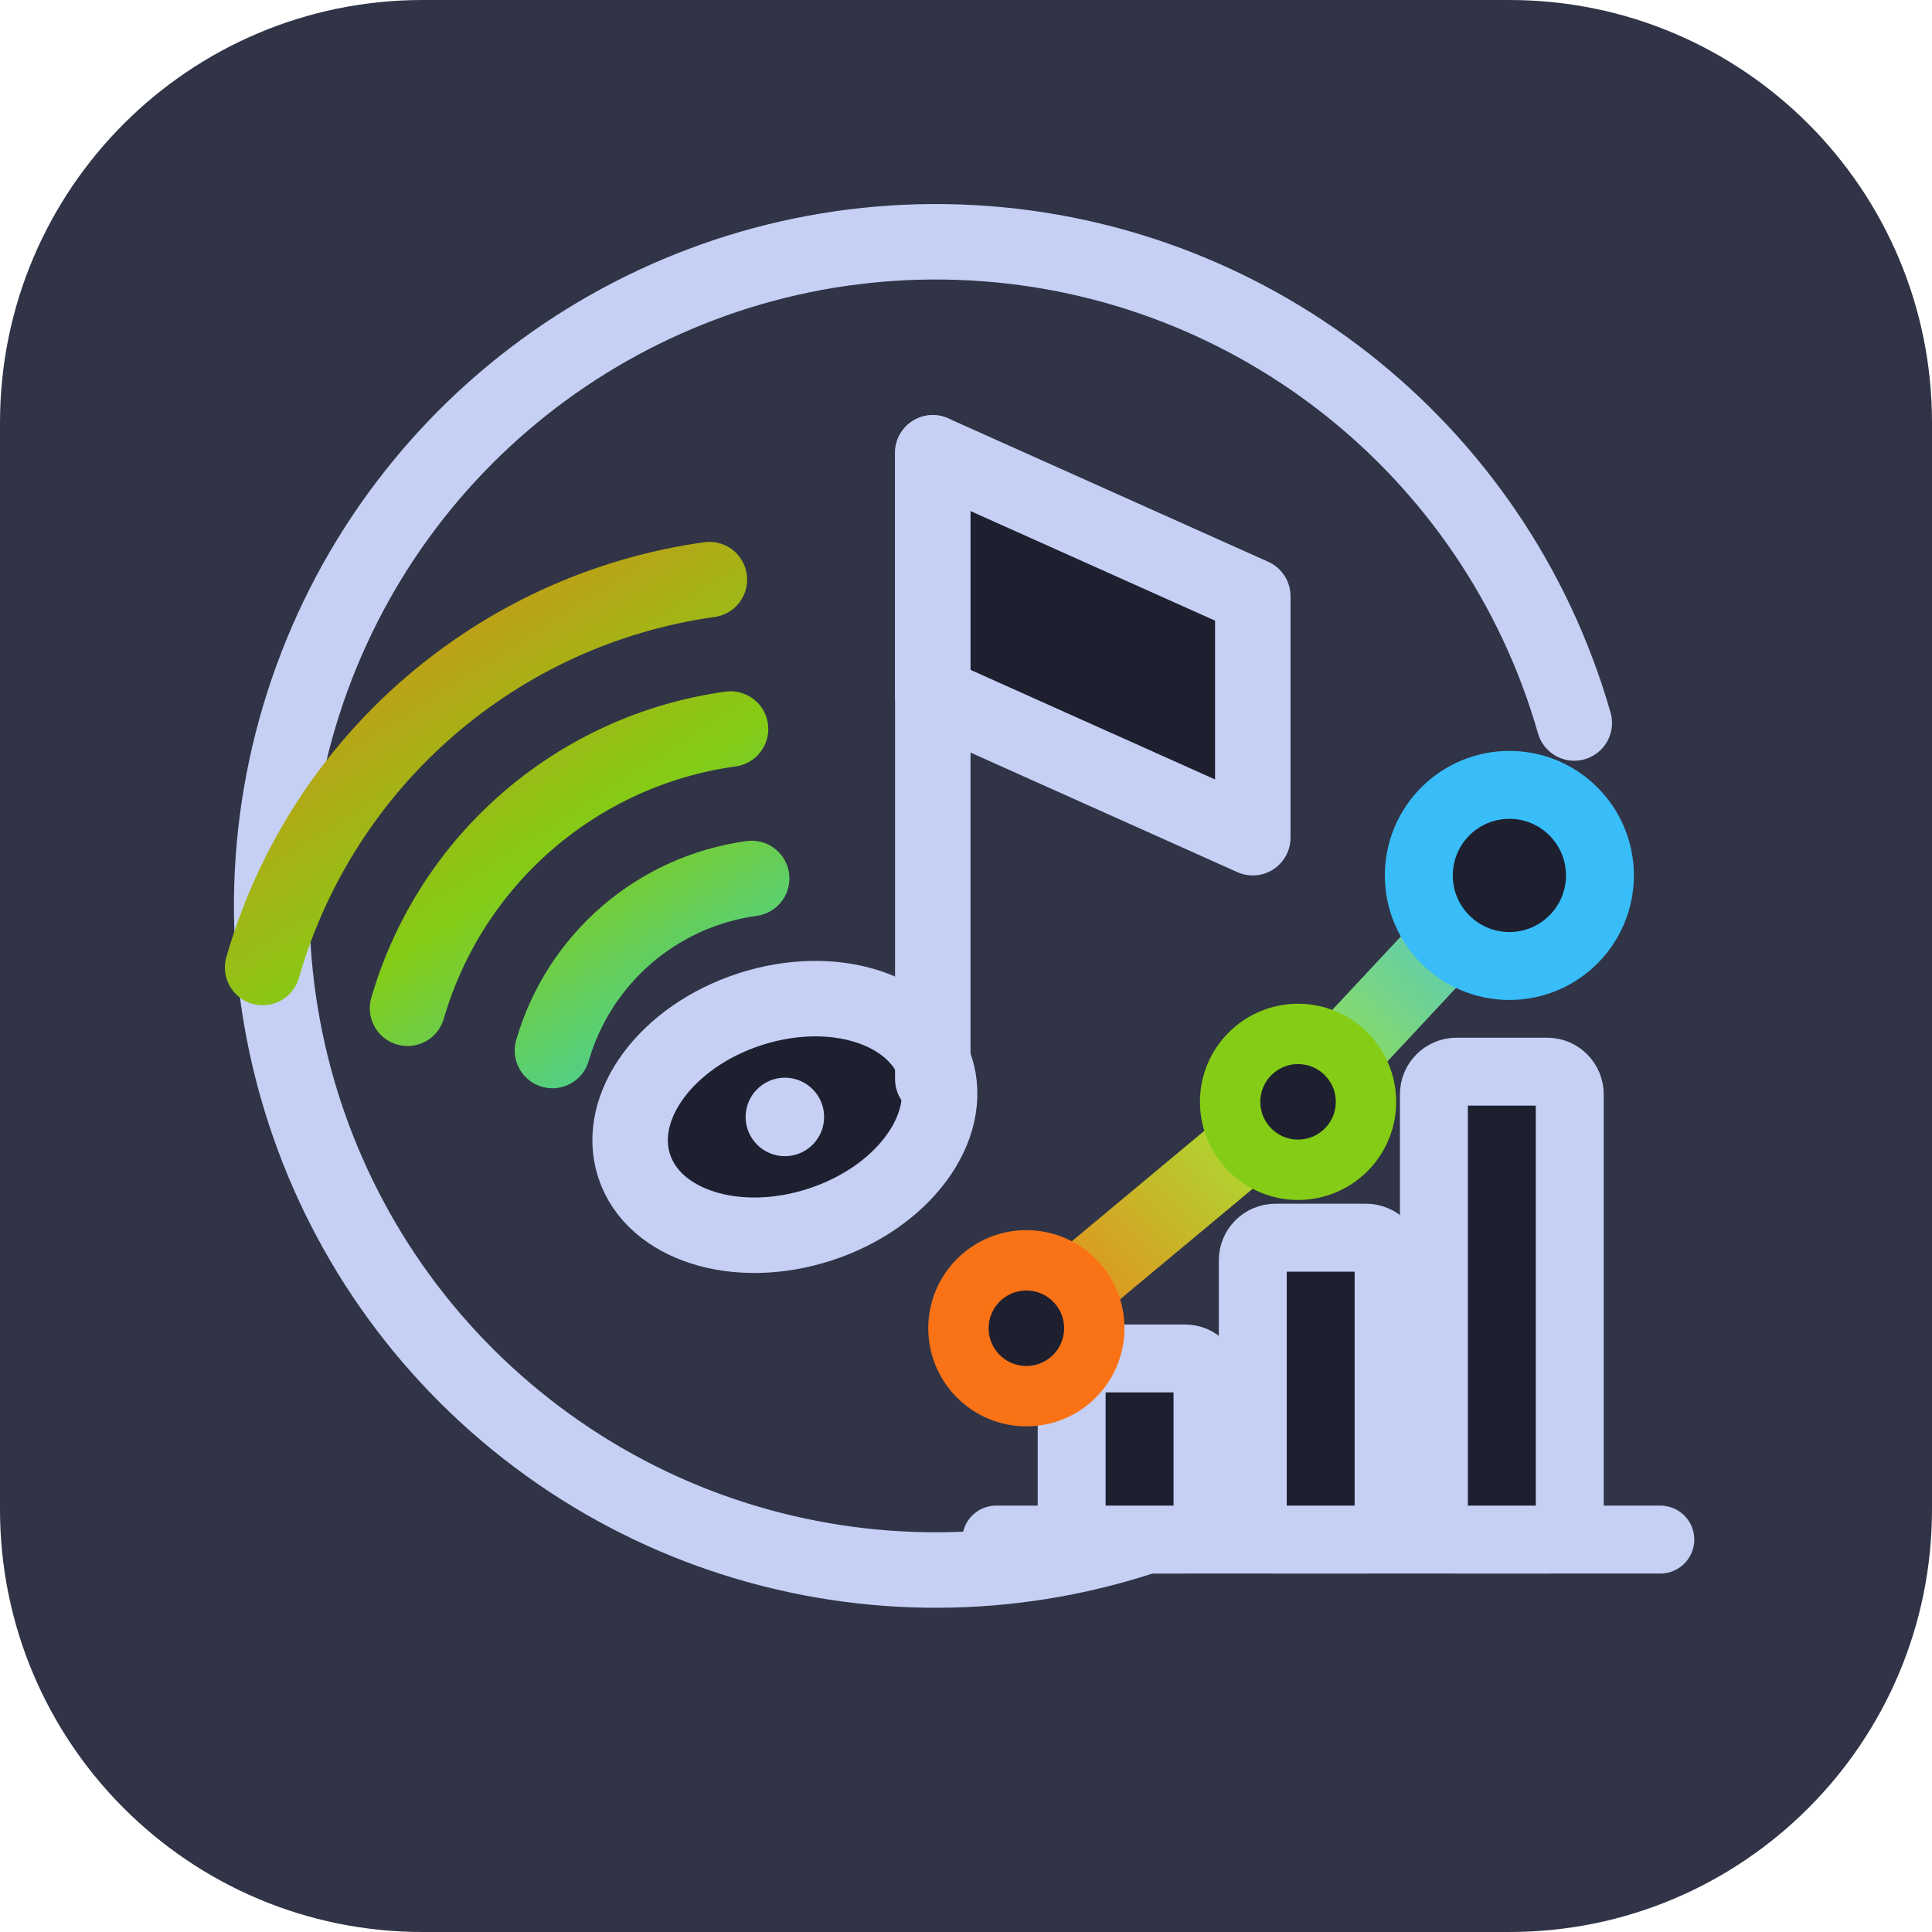
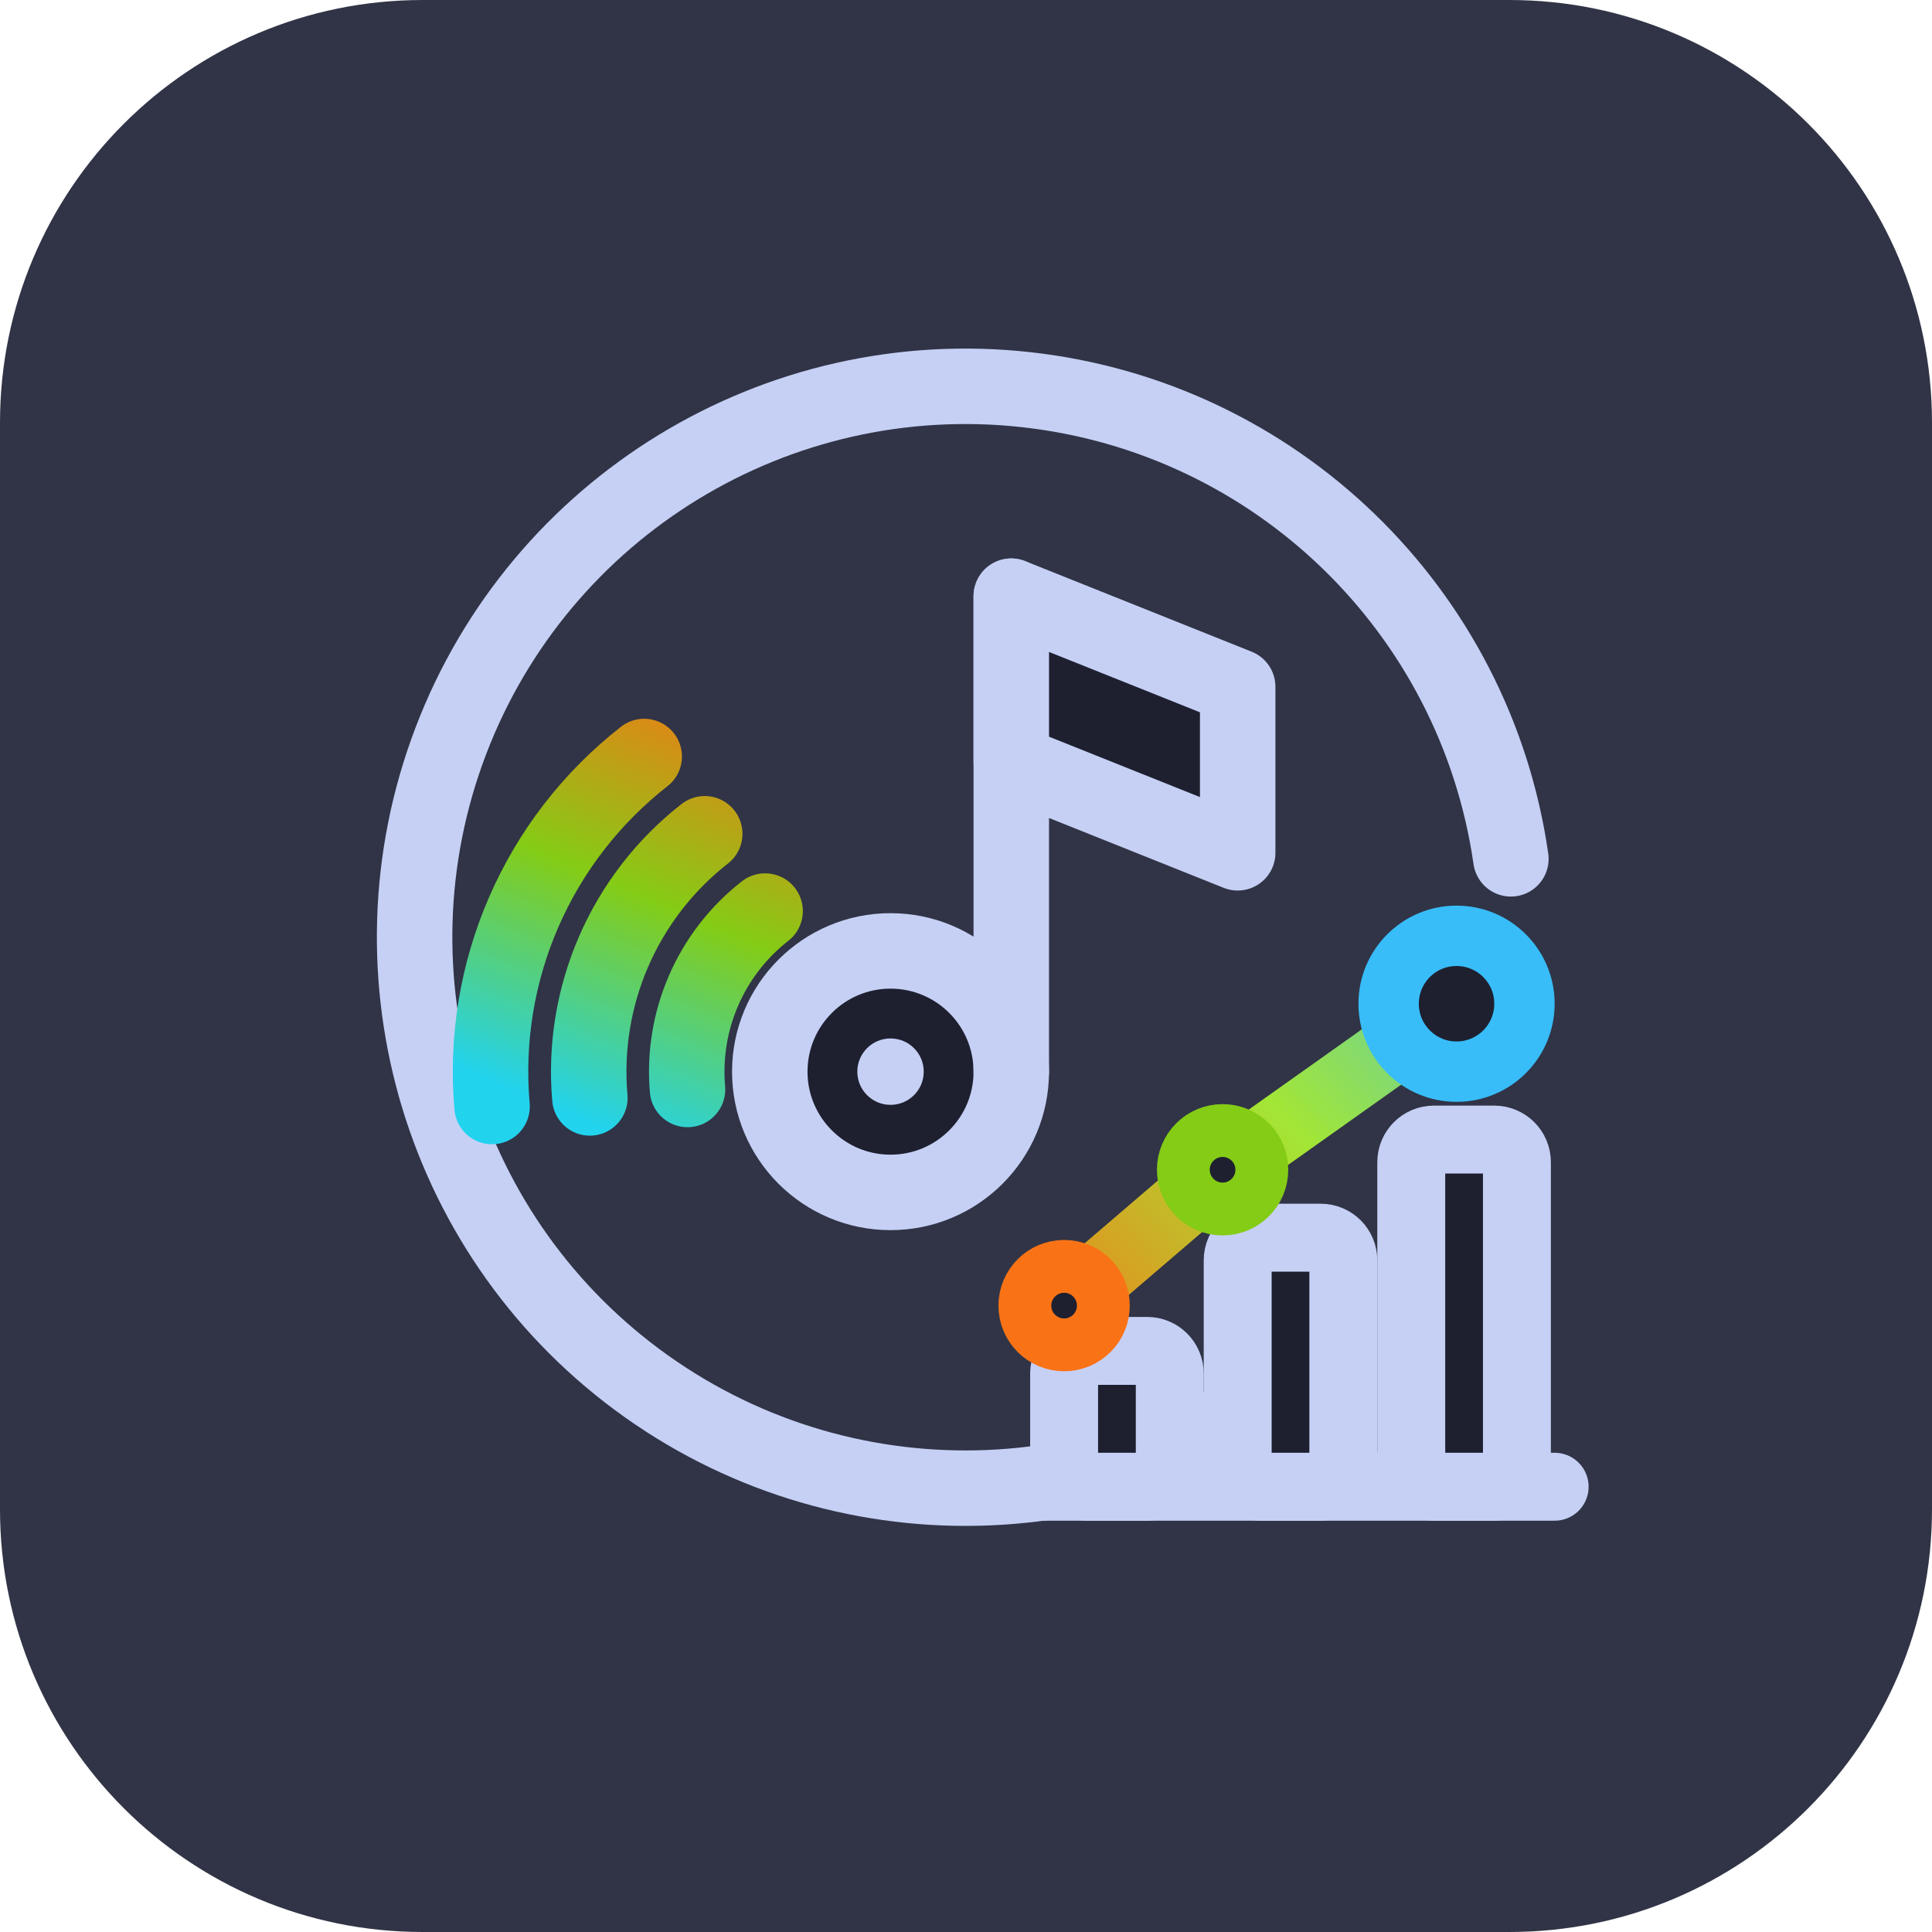
<svg xmlns="http://www.w3.org/2000/svg" viewBox="0 0 128 128">
  <rect width="128" height="128" rx="28" fill="#303446" />
  <defs>
-     <linearGradient id="signal" gradientUnits="userSpaceOnUse" x1="24" y1="26" x2="56" y2="76">
+     <linearGradient id="wave" gradientUnits="userSpaceOnUse" x1="50" y1="46" x2="38" y2="74">
      <stop offset="0" stop-color="#F97316" />
-       <stop offset="0.55" stop-color="#84CC16" />
+       <stop offset="0.5" stop-color="#84CC16" />
      <stop offset="1" stop-color="#22D3EE" />
    </linearGradient>
    <linearGradient id="trend" gradientUnits="userSpaceOnUse" x1="66" y1="90" x2="102" y2="56">
      <stop offset="0" stop-color="#F97316" />
      <stop offset="0.5" stop-color="#A3E635" />
      <stop offset="1" stop-color="#38BDF8" />
    </linearGradient>
  </defs>
-   <path d="M 104.3 47.9 A 44.0 44.0 0 1 0 86.6 96.5" fill="none" stroke="#C6D0F5" stroke-width="5.0" stroke-linecap="round" />
-   <path d="M 36.6 69.6 A 16 16 0 0 1 49.8 58.2" fill="none" stroke="url(#signal)" stroke-width="5" stroke-linecap="round" />
-   <path d="M 27.0 66.8 A 26 26 0 0 1 48.4 48.3" fill="none" stroke="url(#signal)" stroke-width="5" stroke-linecap="round" />
-   <path d="M 17.4 64.1 A 36 36 0 0 1 47.0 38.4" fill="none" stroke="url(#signal)" stroke-width="5" stroke-linecap="round" />
-   <ellipse cx="52" cy="74" rx="10.5" ry="7.5" transform="rotate(-18 52 74)" fill="#1E2030" stroke="#C6D0F5" stroke-width="5.0" />
-   <circle cx="52" cy="74" r="2.6" fill="#C6D0F5" />
-   <path d="M 61.8 71.5 V 30" stroke="#C6D0F5" stroke-width="5.0" stroke-linecap="round" />
-   <path d="M 61.8 30 L 83 39.5 V 55.5 L 61.8 46 Z" fill="#1E2030" stroke="#C6D0F5" stroke-width="5.0" stroke-linejoin="round" />
-   <path d="M 66 102 H 110" stroke="#C6D0F5" stroke-width="4.5" stroke-linecap="round" />
-   <rect x="71" y="90" width="9" height="12" rx="1.5" fill="#1E2030" stroke="#C6D0F5" stroke-width="4.5" stroke-linejoin="round" />
-   <rect x="83" y="82" width="9" height="20" rx="1.5" fill="#1E2030" stroke="#C6D0F5" stroke-width="4.5" stroke-linejoin="round" />
-   <rect x="95" y="71" width="9" height="31" rx="1.5" fill="#1E2030" stroke="#C6D0F5" stroke-width="4.5" stroke-linejoin="round" />
-   <path d="M 68 88 L 86 73 L 100 58" fill="none" stroke="url(#trend)" stroke-width="5" stroke-linecap="round" stroke-linejoin="round" />
-   <circle cx="68" cy="88" r="4.5" fill="#1E2030" stroke="#F97316" stroke-width="4" />
-   <circle cx="86" cy="73" r="4.5" fill="#1E2030" stroke="#84CC16" stroke-width="4" />
-   <circle cx="100" cy="58" r="6" fill="#1E2030" stroke="#38BDF8" stroke-width="4.5" />
+   <path d="M 100.1 56.9 A 36.5 36.5 0 1 0 87.5 90" fill="none" stroke="#C6D0F5" stroke-width="5" stroke-linecap="round" />
+   <path d="M 50.69 60.36 A 13.5 13.5 0 0 0 45.55 72.18" fill="none" stroke="url(#wave)" stroke-width="5" stroke-linecap="round" />
+   <path d="M 46.69 55.24 A 20 20 0 0 0 39.08 72.74" fill="none" stroke="url(#wave)" stroke-width="5" stroke-linecap="round" />
+   <path d="M 42.68 50.12 A 26.5 26.5 0 0 0 32.60 73.31" fill="none" stroke="url(#wave)" stroke-width="5" stroke-linecap="round" />
+   <circle cx="59" cy="71" r="8" fill="#1E2030" stroke="#C6D0F5" stroke-width="5" />
+   <circle cx="59" cy="71" r="2.2" fill="#C6D0F5" />
+   <path d="M 67 71 V 39.5" fill="none" stroke="#C6D0F5" stroke-width="5" stroke-linecap="round" />
+   <path d="M 67 39.5 L 82 45.5 V 56.5 L 67 50.5 Z" fill="#1E2030" stroke="#C6D0F5" stroke-width="5" stroke-linejoin="round" />
+   <path d="M 69 98.5 H 103" fill="none" stroke="#C6D0F5" stroke-width="4.5" stroke-linecap="round" />
+   <rect x="70.5" y="89.5" width="7" height="9" rx="1.5" fill="#1E2030" stroke="#C6D0F5" stroke-width="4.5" stroke-linejoin="round" />
+   <rect x="82" y="82" width="7" height="16.5" rx="1.5" fill="#1E2030" stroke="#C6D0F5" stroke-width="4.5" stroke-linejoin="round" />
+   <rect x="93.5" y="75.5" width="7" height="23" rx="1.5" fill="#1E2030" stroke="#C6D0F5" stroke-width="4.5" stroke-linejoin="round" />
+   <path d="M 70.5 86.5 L 81 77.5 L 96.5 66.5" fill="none" stroke="url(#trend)" stroke-width="4.5" stroke-linecap="round" stroke-linejoin="round" />
+   <circle cx="70.5" cy="86.5" r="2.6" fill="#1E2030" stroke="#F97316" stroke-width="3.5" />
+   <circle cx="81" cy="77.5" r="2.6" fill="#1E2030" stroke="#84CC16" stroke-width="3.5" />
+   <circle cx="96.5" cy="66.5" r="4.5" fill="#1E2030" stroke="#38BDF8" stroke-width="4" />
</svg>
